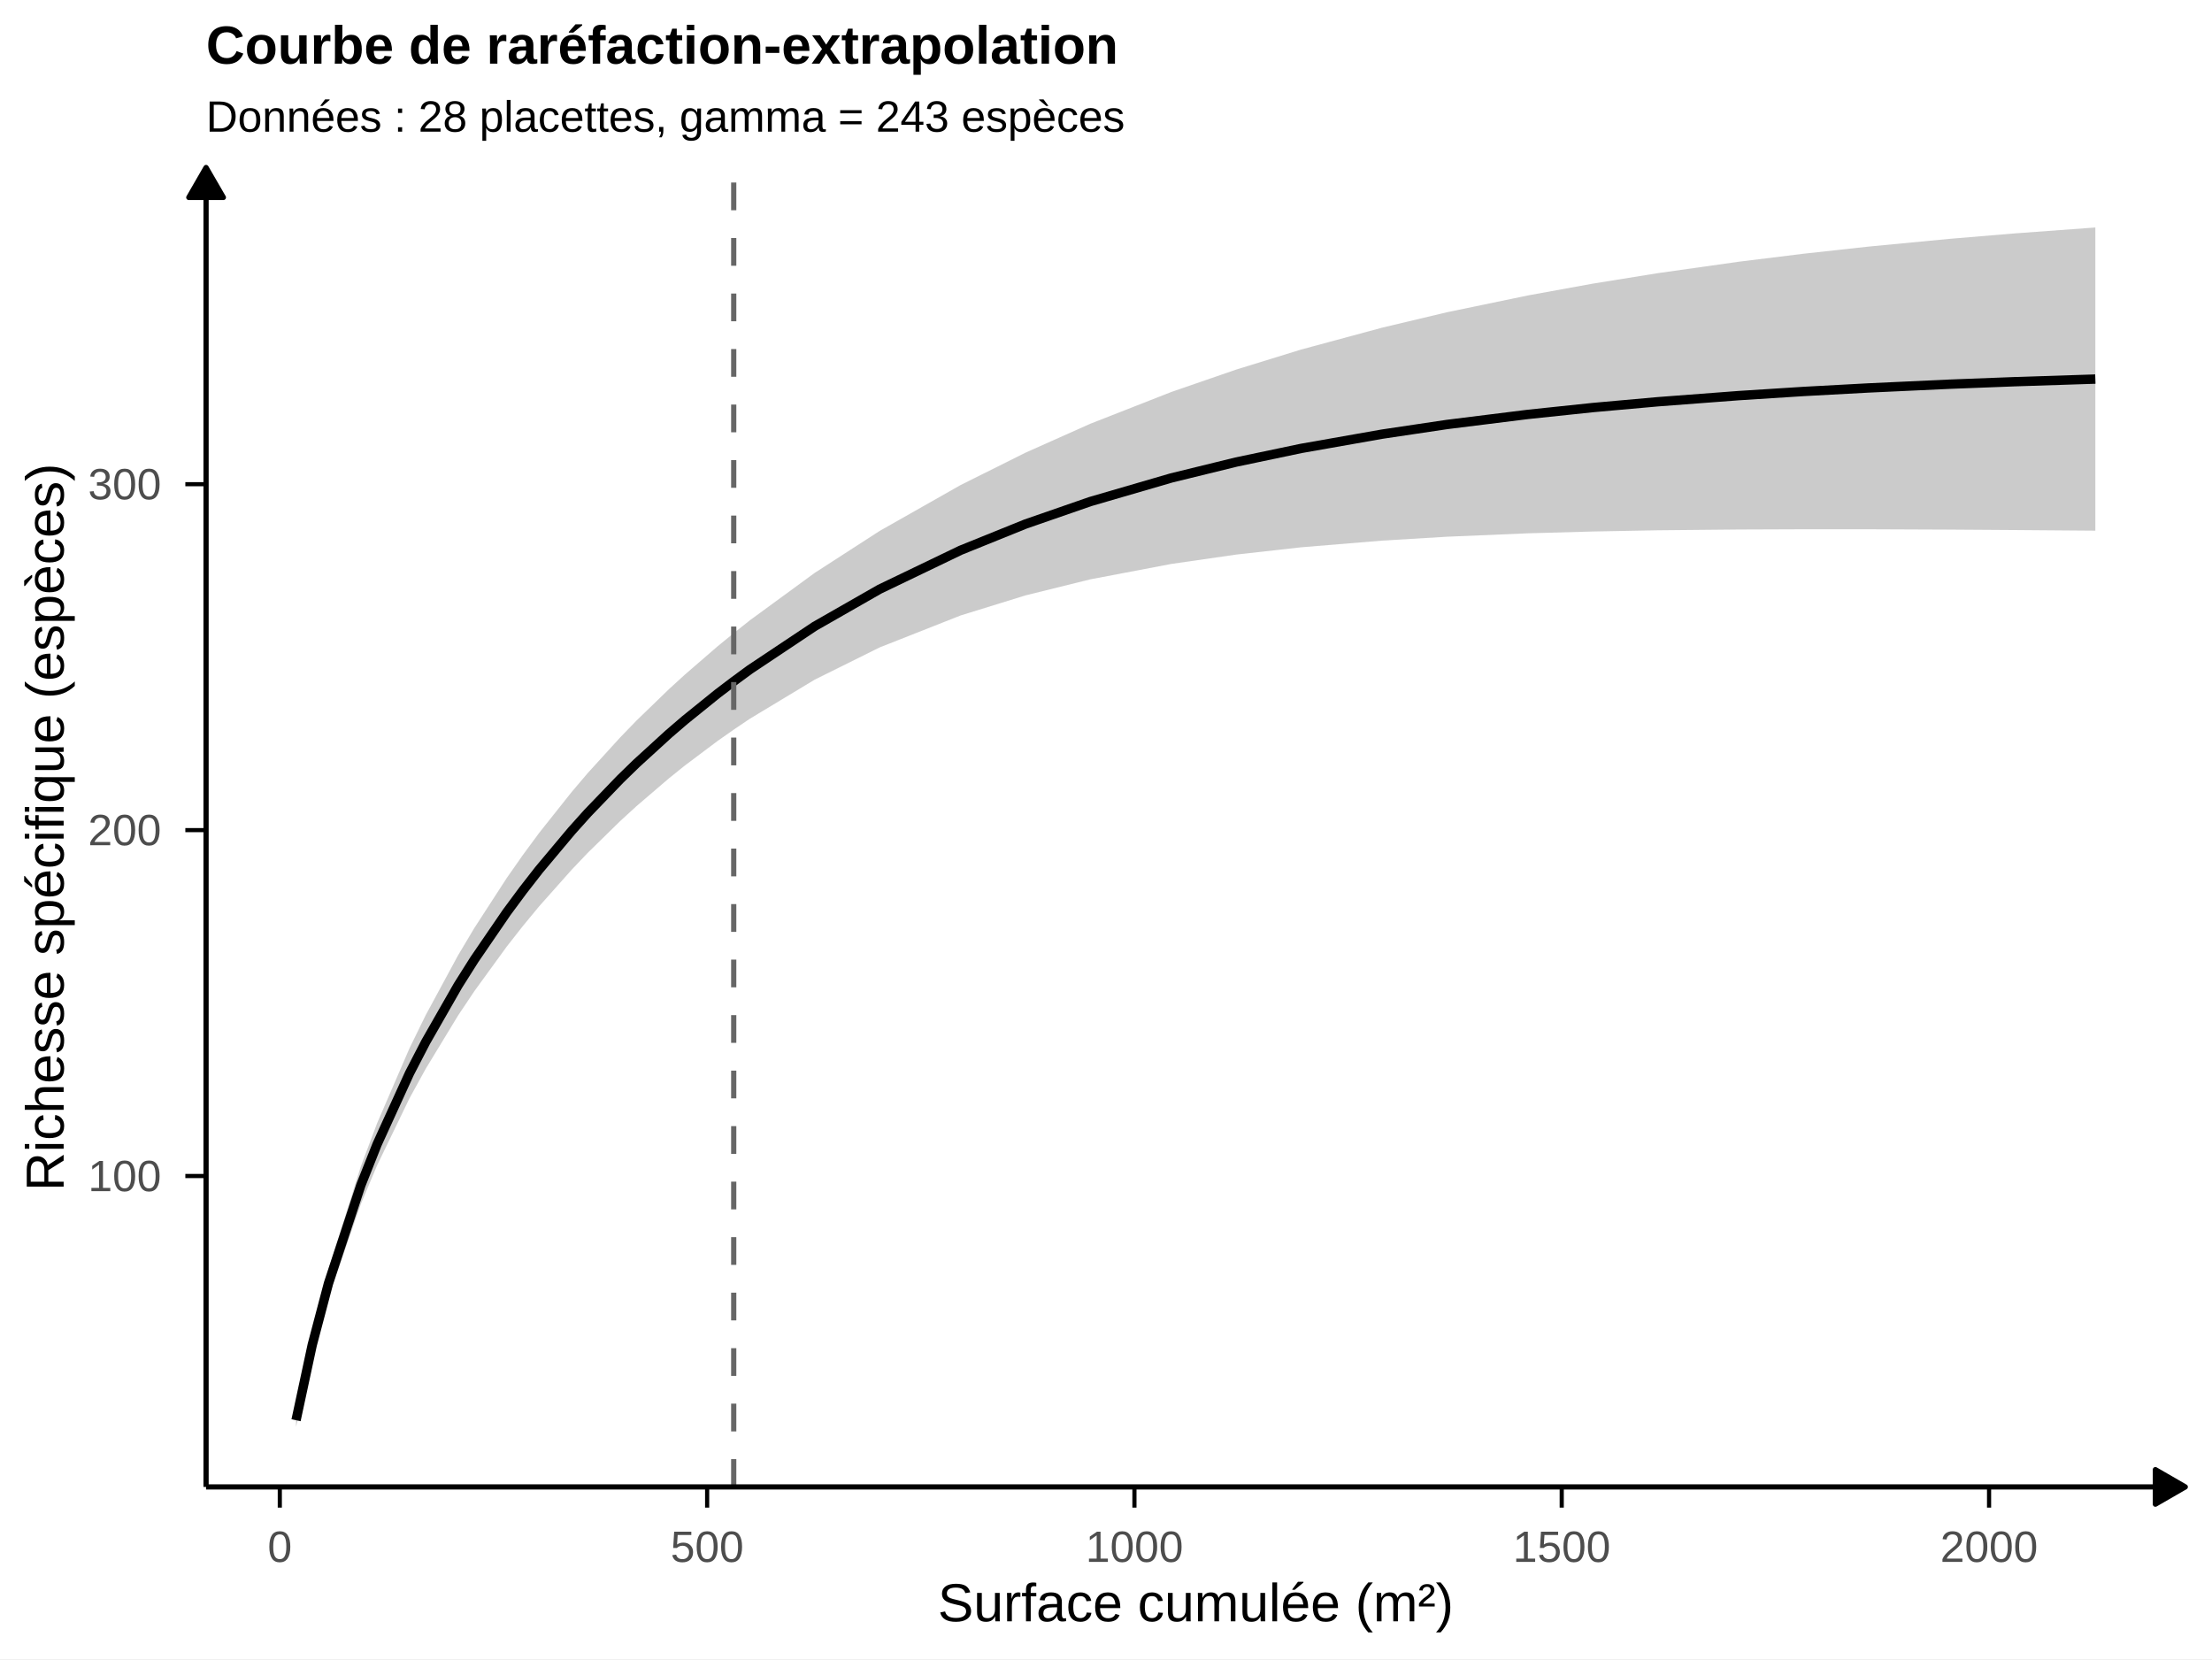
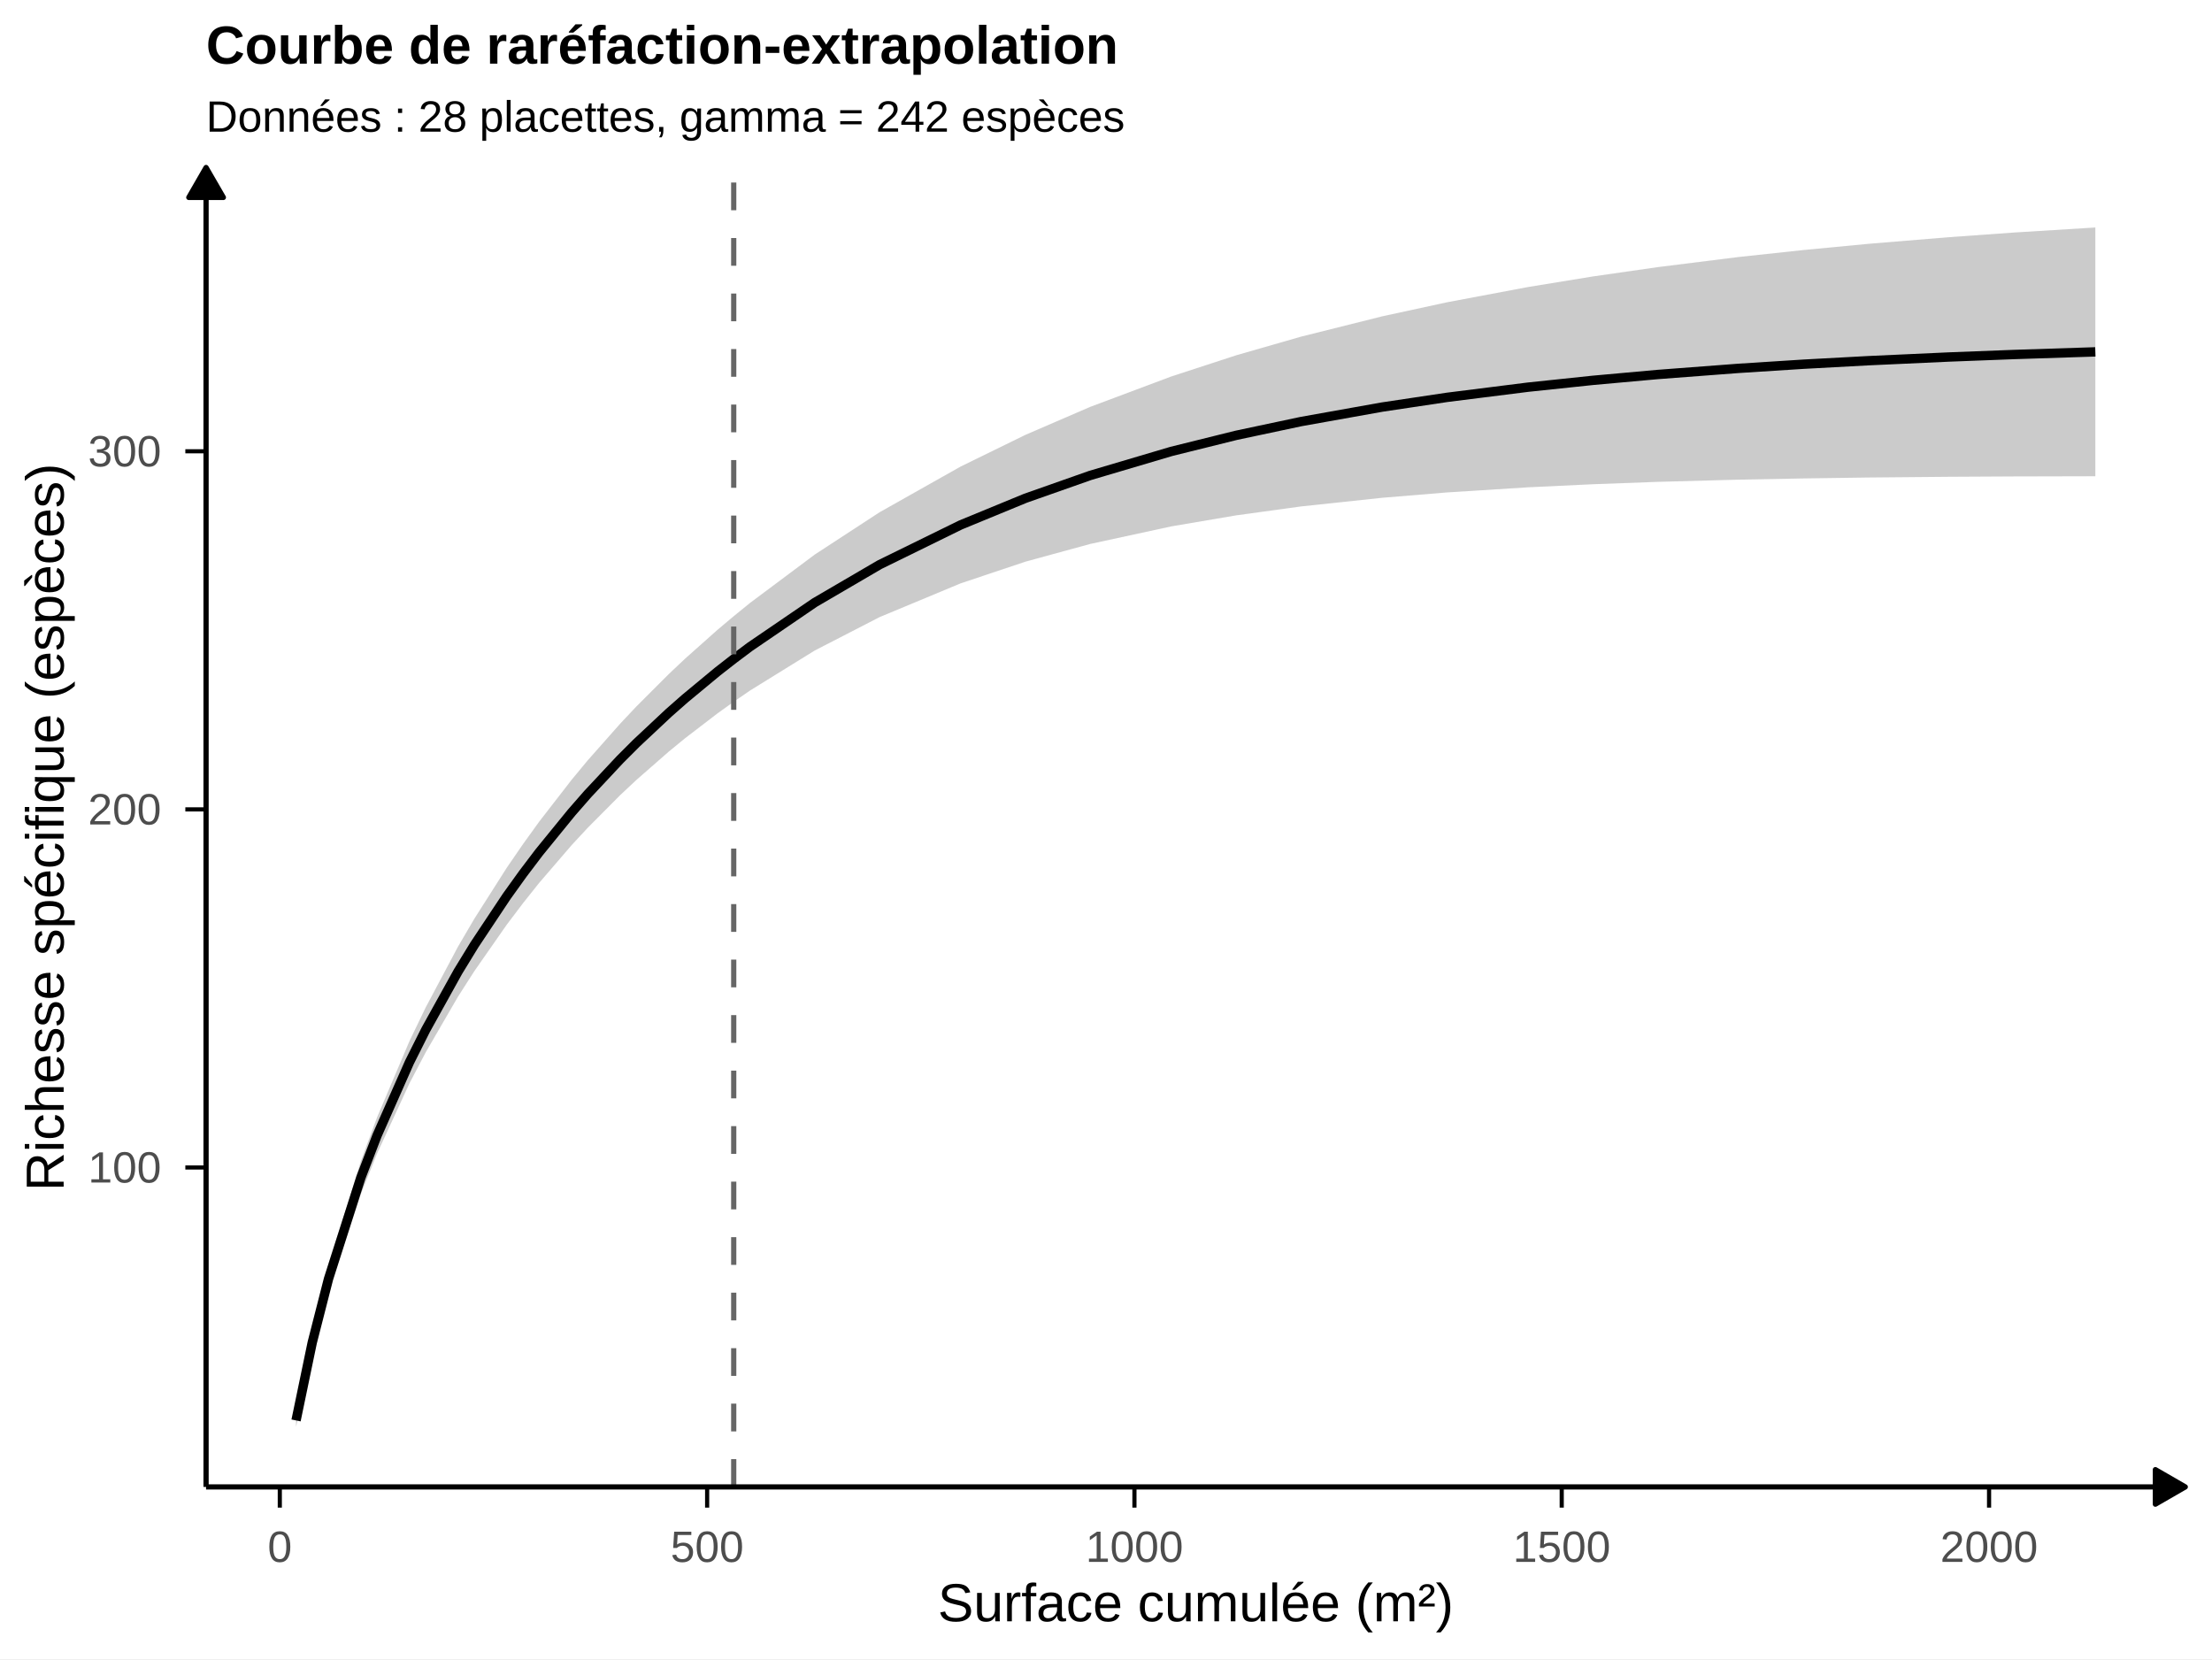
<svg xmlns="http://www.w3.org/2000/svg" width="453.54pt" height="340.16pt" viewBox="0 0 453.54 340.16">
  <g class="svglite">
    <defs>
      <style type="text/css">
    .svglite line, .svglite polyline, .svglite polygon, .svglite path, .svglite rect, .svglite circle {
      fill: none;
      stroke: #000000;
      stroke-linecap: round;
      stroke-linejoin: round;
      stroke-miterlimit: 10.00;
    }
    .svglite text {
      white-space: pre;
    }
    .svglite g.glyphgroup path {
      fill: inherit;
      stroke: none;
    }
  </style>
    </defs>
    <rect width="100%" height="100%" style="stroke: none; fill: #FFFFFF;" />
    <defs>
      <clipPath id="cpMC4wMHw0NTMuNTR8MC4wMHwzNDAuMTY=">
        <rect x="0.00" y="0.00" width="453.54" height="340.16" />
      </clipPath>
    </defs>
    <g clip-path="url(#cpMC4wMHw0NTMuNTR8MC4wMHwzNDAuMTY=)">
      <rect x="0" y="-0" width="453.54" height="340.16" style="stroke-width: 1.07; stroke: none; fill: #FFFFFF;" />
    </g>
    <defs>
      <clipPath id="cpNDIuMjV8NDQ4LjA2fDM0LjM0fDMwNC44NQ==">
        <rect x="42.25" y="34.34" width="405.81" height="270.50" />
      </clipPath>
    </defs>
    <g clip-path="url(#cpNDIuMjV8NDQ4LjA2fDM0LjM0fDMwNC44NQ==)">
-       <polygon points="60.70,289.81 64.02,273.52 67.35,260.28 73.99,239.13 77.32,230.29 83.96,214.92 87.29,208.11 93.93,195.84 97.26,190.26 103.91,180.00 107.23,175.26 110.55,170.76 117.20,162.39 120.52,158.48 127.17,151.18 130.49,147.75 137.14,141.31 140.46,138.28 147.11,132.53 150.44,129.81 153.76,127.17 167.05,117.45 180.35,108.86 196.97,99.44 210.26,92.81 223.55,86.88 240.17,80.36 253.47,75.77 266.76,71.67 283.38,67.18 296.67,64.02 313.29,60.57 326.59,58.15 339.88,56.01 356.50,53.66 369.79,52.02 383.09,50.56 399.71,48.97 413.00,47.86 429.62,46.64 429.62,108.80 413.00,108.67 399.71,108.58 383.09,108.51 369.79,108.51 356.50,108.56 339.88,108.72 326.59,108.97 313.29,109.34 296.67,110.04 283.38,110.84 266.76,112.21 253.47,113.70 240.17,115.62 223.55,118.78 210.26,122.07 196.97,126.18 180.35,132.74 167.05,139.34 153.76,147.35 150.44,149.59 147.11,151.93 140.46,156.92 137.14,159.59 130.49,165.29 127.17,168.33 120.52,174.84 117.20,178.33 110.55,185.81 107.23,189.83 103.91,194.06 97.26,203.21 93.93,208.19 87.29,219.12 83.96,225.18 77.32,238.92 73.99,246.85 67.35,265.96 64.02,277.93 60.70,292.55 " style="stroke-width: 0.00; stroke: none; stroke-linecap: butt; fill: #999999; fill-opacity: 0.50;" />
-       <polyline points="60.70,289.81 64.02,273.52 67.35,260.28 73.99,239.13 77.32,230.29 83.96,214.92 87.29,208.11 93.93,195.84 97.26,190.26 103.91,180.00 107.23,175.26 110.55,170.76 117.20,162.39 120.52,158.48 127.17,151.18 130.49,147.75 137.14,141.31 140.46,138.28 147.11,132.53 150.44,129.81 153.76,127.17 167.05,117.45 180.35,108.86 196.97,99.44 210.26,92.81 223.55,86.88 240.17,80.36 253.47,75.77 266.76,71.67 283.38,67.18 296.67,64.02 313.29,60.57 326.59,58.15 339.88,56.01 356.50,53.66 369.79,52.02 383.09,50.56 399.71,48.97 413.00,47.86 429.62,46.64 " style="stroke-width: 1.07; stroke: none; stroke-linecap: butt;" />
-       <polyline points="429.62,108.80 413.00,108.67 399.71,108.58 383.09,108.51 369.79,108.51 356.50,108.56 339.88,108.72 326.59,108.97 313.29,109.34 296.67,110.04 283.38,110.84 266.76,112.21 253.47,113.70 240.17,115.62 223.55,118.78 210.26,122.07 196.97,126.18 180.35,132.74 167.05,139.34 153.76,147.35 150.44,149.59 147.11,151.93 140.46,156.92 137.14,159.59 130.49,165.29 127.17,168.33 120.52,174.84 117.20,178.33 110.55,185.81 107.23,189.83 103.91,194.06 97.26,203.21 93.93,208.19 87.29,219.12 83.96,225.18 77.32,238.92 73.99,246.85 67.35,265.96 64.02,277.93 60.70,292.55 " style="stroke-width: 1.07; stroke: none; stroke-linecap: butt;" />
-       <polyline points="60.70,291.18 64.02,275.73 67.35,263.12 73.99,242.99 77.32,234.60 83.96,220.05 87.29,213.62 93.93,202.01 97.26,196.74 103.91,187.03 107.23,182.55 110.55,178.29 117.20,170.36 120.52,166.66 127.17,159.75 130.49,156.52 137.14,150.45 140.46,147.60 147.11,142.23 150.44,139.70 153.76,137.26 167.05,128.40 180.35,120.80 196.97,112.81 210.26,107.44 223.55,102.83 240.17,97.99 253.47,94.73 266.76,91.94 283.38,89.01 296.67,87.03 313.29,84.96 326.59,83.56 339.88,82.37 356.50,81.11 369.79,80.26 383.09,79.54 399.71,78.77 413.00,78.26 429.62,77.72 " style="stroke-width: 1.92; stroke-linecap: butt;" />
+       <polygon points="60.70,289.89 64.02,273.16 67.35,259.62 73.99,238.06 77.32,229.07 83.96,213.44 87.29,206.53 93.93,194.04 97.26,188.36 103.91,177.90 107.23,173.07 110.55,168.46 117.20,159.88 120.52,155.87 127.17,148.36 130.49,144.83 137.14,138.18 140.46,135.05 147.11,129.13 150.44,126.33 153.76,123.63 167.05,113.70 180.35,105.02 196.97,95.65 210.26,89.15 223.55,83.41 240.17,77.18 253.47,72.84 266.76,69.02 283.38,64.86 296.67,61.98 313.29,58.85 326.59,56.68 339.88,54.77 356.50,52.69 369.79,51.26 383.09,49.99 399.71,48.62 413.00,47.67 429.62,46.64 429.62,97.64 413.00,97.68 399.71,97.75 383.09,97.90 369.79,98.09 356.50,98.34 339.88,98.79 326.59,99.28 313.29,99.91 296.67,100.96 283.38,102.06 266.76,103.83 253.47,105.66 240.17,107.92 223.55,111.52 210.26,115.15 196.97,119.60 180.35,126.52 167.05,133.37 153.76,141.59 150.44,143.88 147.11,146.26 140.46,151.36 137.14,154.08 130.49,159.90 127.17,163.01 120.52,169.70 117.20,173.28 110.55,181.01 107.23,185.18 103.91,189.57 97.26,199.10 93.93,204.30 87.29,215.74 83.96,222.09 77.32,236.49 73.99,244.81 67.35,264.82 64.02,277.33 60.70,292.55 " style="stroke-width: 0.00; stroke: none; stroke-linecap: butt; fill: #999999; fill-opacity: 0.50;" />
+       <polyline points="60.70,289.89 64.02,273.16 67.35,259.62 73.99,238.06 77.32,229.07 83.96,213.44 87.29,206.53 93.93,194.04 97.26,188.36 103.91,177.90 107.23,173.07 110.55,168.46 117.20,159.88 120.52,155.87 127.17,148.36 130.49,144.83 137.14,138.18 140.46,135.05 147.11,129.13 150.44,126.33 153.76,123.63 167.05,113.70 180.35,105.02 196.97,95.65 210.26,89.15 223.55,83.41 240.17,77.18 253.47,72.84 266.76,69.02 283.38,64.86 296.67,61.98 313.29,58.85 326.59,56.68 339.88,54.77 356.50,52.69 369.79,51.26 383.09,49.99 399.71,48.62 413.00,47.67 429.62,46.64 " style="stroke-width: 1.07; stroke: none; stroke-linecap: butt;" />
+       <polyline points="429.62,97.64 413.00,97.68 399.71,97.75 383.09,97.90 369.79,98.09 356.50,98.34 339.88,98.79 326.59,99.28 313.29,99.91 296.67,100.96 283.38,102.06 266.76,103.83 253.47,105.66 240.17,107.92 223.55,111.52 210.26,115.15 196.97,119.60 180.35,126.52 167.05,133.37 153.76,141.59 150.44,143.88 147.11,146.26 140.46,151.36 137.14,154.08 130.49,159.90 127.17,163.01 120.52,169.70 117.20,173.28 110.55,181.01 107.23,185.18 103.91,189.57 97.26,199.10 93.93,204.30 87.29,215.74 83.96,222.09 77.32,236.49 73.99,244.81 67.35,264.82 64.02,277.33 60.70,292.55 " style="stroke-width: 1.07; stroke: none; stroke-linecap: butt;" />
+       <polyline points="60.70,291.22 64.02,275.25 67.35,262.22 73.99,241.43 77.32,232.78 83.96,217.77 87.29,211.13 93.93,199.17 97.26,193.73 103.91,183.74 107.23,179.12 110.55,174.74 117.20,166.58 120.52,162.78 127.17,155.68 130.49,152.36 137.14,146.13 140.46,143.21 147.11,137.70 150.44,135.10 153.76,132.61 167.05,123.54 180.35,115.77 196.97,107.62 210.26,102.15 223.55,97.47 240.17,92.55 253.47,89.25 266.76,86.43 283.38,83.46 296.67,81.47 313.29,79.38 326.59,77.98 339.88,76.78 356.50,75.52 369.79,74.67 383.09,73.95 399.71,73.19 413.00,72.68 429.62,72.14 " style="stroke-width: 1.92; stroke-linecap: butt;" />
      <line x1="150.44" y1="304.85" x2="150.44" y2="34.34" style="stroke-width: 1.07; stroke: #666666; stroke-dasharray: 5.69,5.69; stroke-linecap: butt;" />
    </g>
    <g clip-path="url(#cpMC4wMHw0NTMuNTR8MC4wMHwzNDAuMTY=)">
      <polyline points="42.25,304.85 42.25,34.34 " style="stroke-width: 1.07; stroke-linecap: butt;" />
      <polygon points="45.80,40.48 42.25,34.34 38.71,40.48 " style="stroke-width: 1.07; stroke-linecap: butt; fill: #000000;" />
-       <text x="33.07" y="244.21" text-anchor="end" style="font-size: 9.00px;fill: #4D4D4D; font-family: &quot;Liberation Sans&quot;;" textLength="15.00px" lengthAdjust="spacingAndGlyphs">100</text>
-       <text x="33.07" y="173.29" text-anchor="end" style="font-size: 9.00px;fill: #4D4D4D; font-family: &quot;Liberation Sans&quot;;" textLength="15.00px" lengthAdjust="spacingAndGlyphs">200</text>
-       <text x="33.07" y="102.37" text-anchor="end" style="font-size: 9.00px;fill: #4D4D4D; font-family: &quot;Liberation Sans&quot;;" textLength="15.00px" lengthAdjust="spacingAndGlyphs">300</text>
-       <polyline points="38.00,241.11 42.25,241.11 " style="stroke-width: 0.85; stroke-linecap: butt;" />
-       <polyline points="38.00,170.19 42.25,170.19 " style="stroke-width: 0.85; stroke-linecap: butt;" />
-       <polyline points="38.00,99.27 42.25,99.27 " style="stroke-width: 0.85; stroke-linecap: butt;" />
+       <text x="33.07" y="242.45" text-anchor="end" style="font-size: 9.00px;fill: #4D4D4D; font-family: &quot;Liberation Sans&quot;;" textLength="15.00px" lengthAdjust="spacingAndGlyphs">100</text>
+       <text x="33.07" y="169.03" text-anchor="end" style="font-size: 9.00px;fill: #4D4D4D; font-family: &quot;Liberation Sans&quot;;" textLength="15.00px" lengthAdjust="spacingAndGlyphs">200</text>
+       <text x="33.07" y="95.62" text-anchor="end" style="font-size: 9.00px;fill: #4D4D4D; font-family: &quot;Liberation Sans&quot;;" textLength="15.00px" lengthAdjust="spacingAndGlyphs">300</text>
+       <polyline points="38.00,239.36 42.25,239.36 " style="stroke-width: 0.85; stroke-linecap: butt;" />
+       <polyline points="38.00,165.94 42.25,165.94 " style="stroke-width: 0.85; stroke-linecap: butt;" />
+       <polyline points="38.00,92.52 42.25,92.52 " style="stroke-width: 0.85; stroke-linecap: butt;" />
      <polyline points="42.25,304.85 448.06,304.85 " style="stroke-width: 1.07; stroke-linecap: butt;" />
      <polygon points="441.93,308.39 448.06,304.85 441.93,301.31 " style="stroke-width: 1.07; stroke-linecap: butt; fill: #000000;" />
      <polyline points="57.37,309.10 57.37,304.85 " style="stroke-width: 0.85; stroke-linecap: butt;" />
      <polyline points="144.99,309.10 144.99,304.85 " style="stroke-width: 0.85; stroke-linecap: butt;" />
      <polyline points="232.60,309.10 232.60,304.85 " style="stroke-width: 0.85; stroke-linecap: butt;" />
      <polyline points="320.21,309.10 320.21,304.85 " style="stroke-width: 0.85; stroke-linecap: butt;" />
      <polyline points="407.83,309.10 407.83,304.85 " style="stroke-width: 0.85; stroke-linecap: butt;" />
      <text x="57.37" y="320.22" text-anchor="middle" style="font-size: 9.00px;fill: #4D4D4D; font-family: &quot;Liberation Sans&quot;;" textLength="5.00px" lengthAdjust="spacingAndGlyphs">0</text>
      <text x="144.99" y="320.22" text-anchor="middle" style="font-size: 9.00px;fill: #4D4D4D; font-family: &quot;Liberation Sans&quot;;" textLength="15.00px" lengthAdjust="spacingAndGlyphs">500</text>
      <text x="232.60" y="320.22" text-anchor="middle" style="font-size: 9.00px;fill: #4D4D4D; font-family: &quot;Liberation Sans&quot;;" textLength="20.00px" lengthAdjust="spacingAndGlyphs">1000</text>
      <text x="320.21" y="320.22" text-anchor="middle" style="font-size: 9.00px;fill: #4D4D4D; font-family: &quot;Liberation Sans&quot;;" textLength="20.00px" lengthAdjust="spacingAndGlyphs">1500</text>
      <text x="407.83" y="320.22" text-anchor="middle" style="font-size: 9.00px;fill: #4D4D4D; font-family: &quot;Liberation Sans&quot;;" textLength="20.00px" lengthAdjust="spacingAndGlyphs">2000</text>
      <text x="245.16" y="332.40" text-anchor="middle" style="font-size: 11.00px; font-family: &quot;Liberation Sans&quot;;" textLength="105.78px" lengthAdjust="spacingAndGlyphs">Surface cumulée (m²)</text>
      <text transform="translate(13.05,169.60) rotate(-90)" text-anchor="middle" style="font-size: 11.00px; font-family: &quot;Liberation Sans&quot;;" textLength="149.25px" lengthAdjust="spacingAndGlyphs">Richesse spécifique (espèces)</text>
-       <text x="42.25" y="27.00" style="font-size: 9.00px; font-family: &quot;Liberation Sans&quot;;" textLength="188.25px" lengthAdjust="spacingAndGlyphs">Données : 28 placettes, gamma = 243 espèces</text>
+       <text x="42.25" y="27.00" style="font-size: 9.00px; font-family: &quot;Liberation Sans&quot;;" textLength="188.25px" lengthAdjust="spacingAndGlyphs">Données : 28 placettes, gamma = 242 espèces</text>
      <text x="42.25" y="13.05" style="font-size: 11.00px; font-weight: bold; font-family: &quot;Liberation Sans&quot;;" textLength="187.09px" lengthAdjust="spacingAndGlyphs">Courbe de raréfaction-extrapolation</text>
    </g>
  </g>
</svg>
